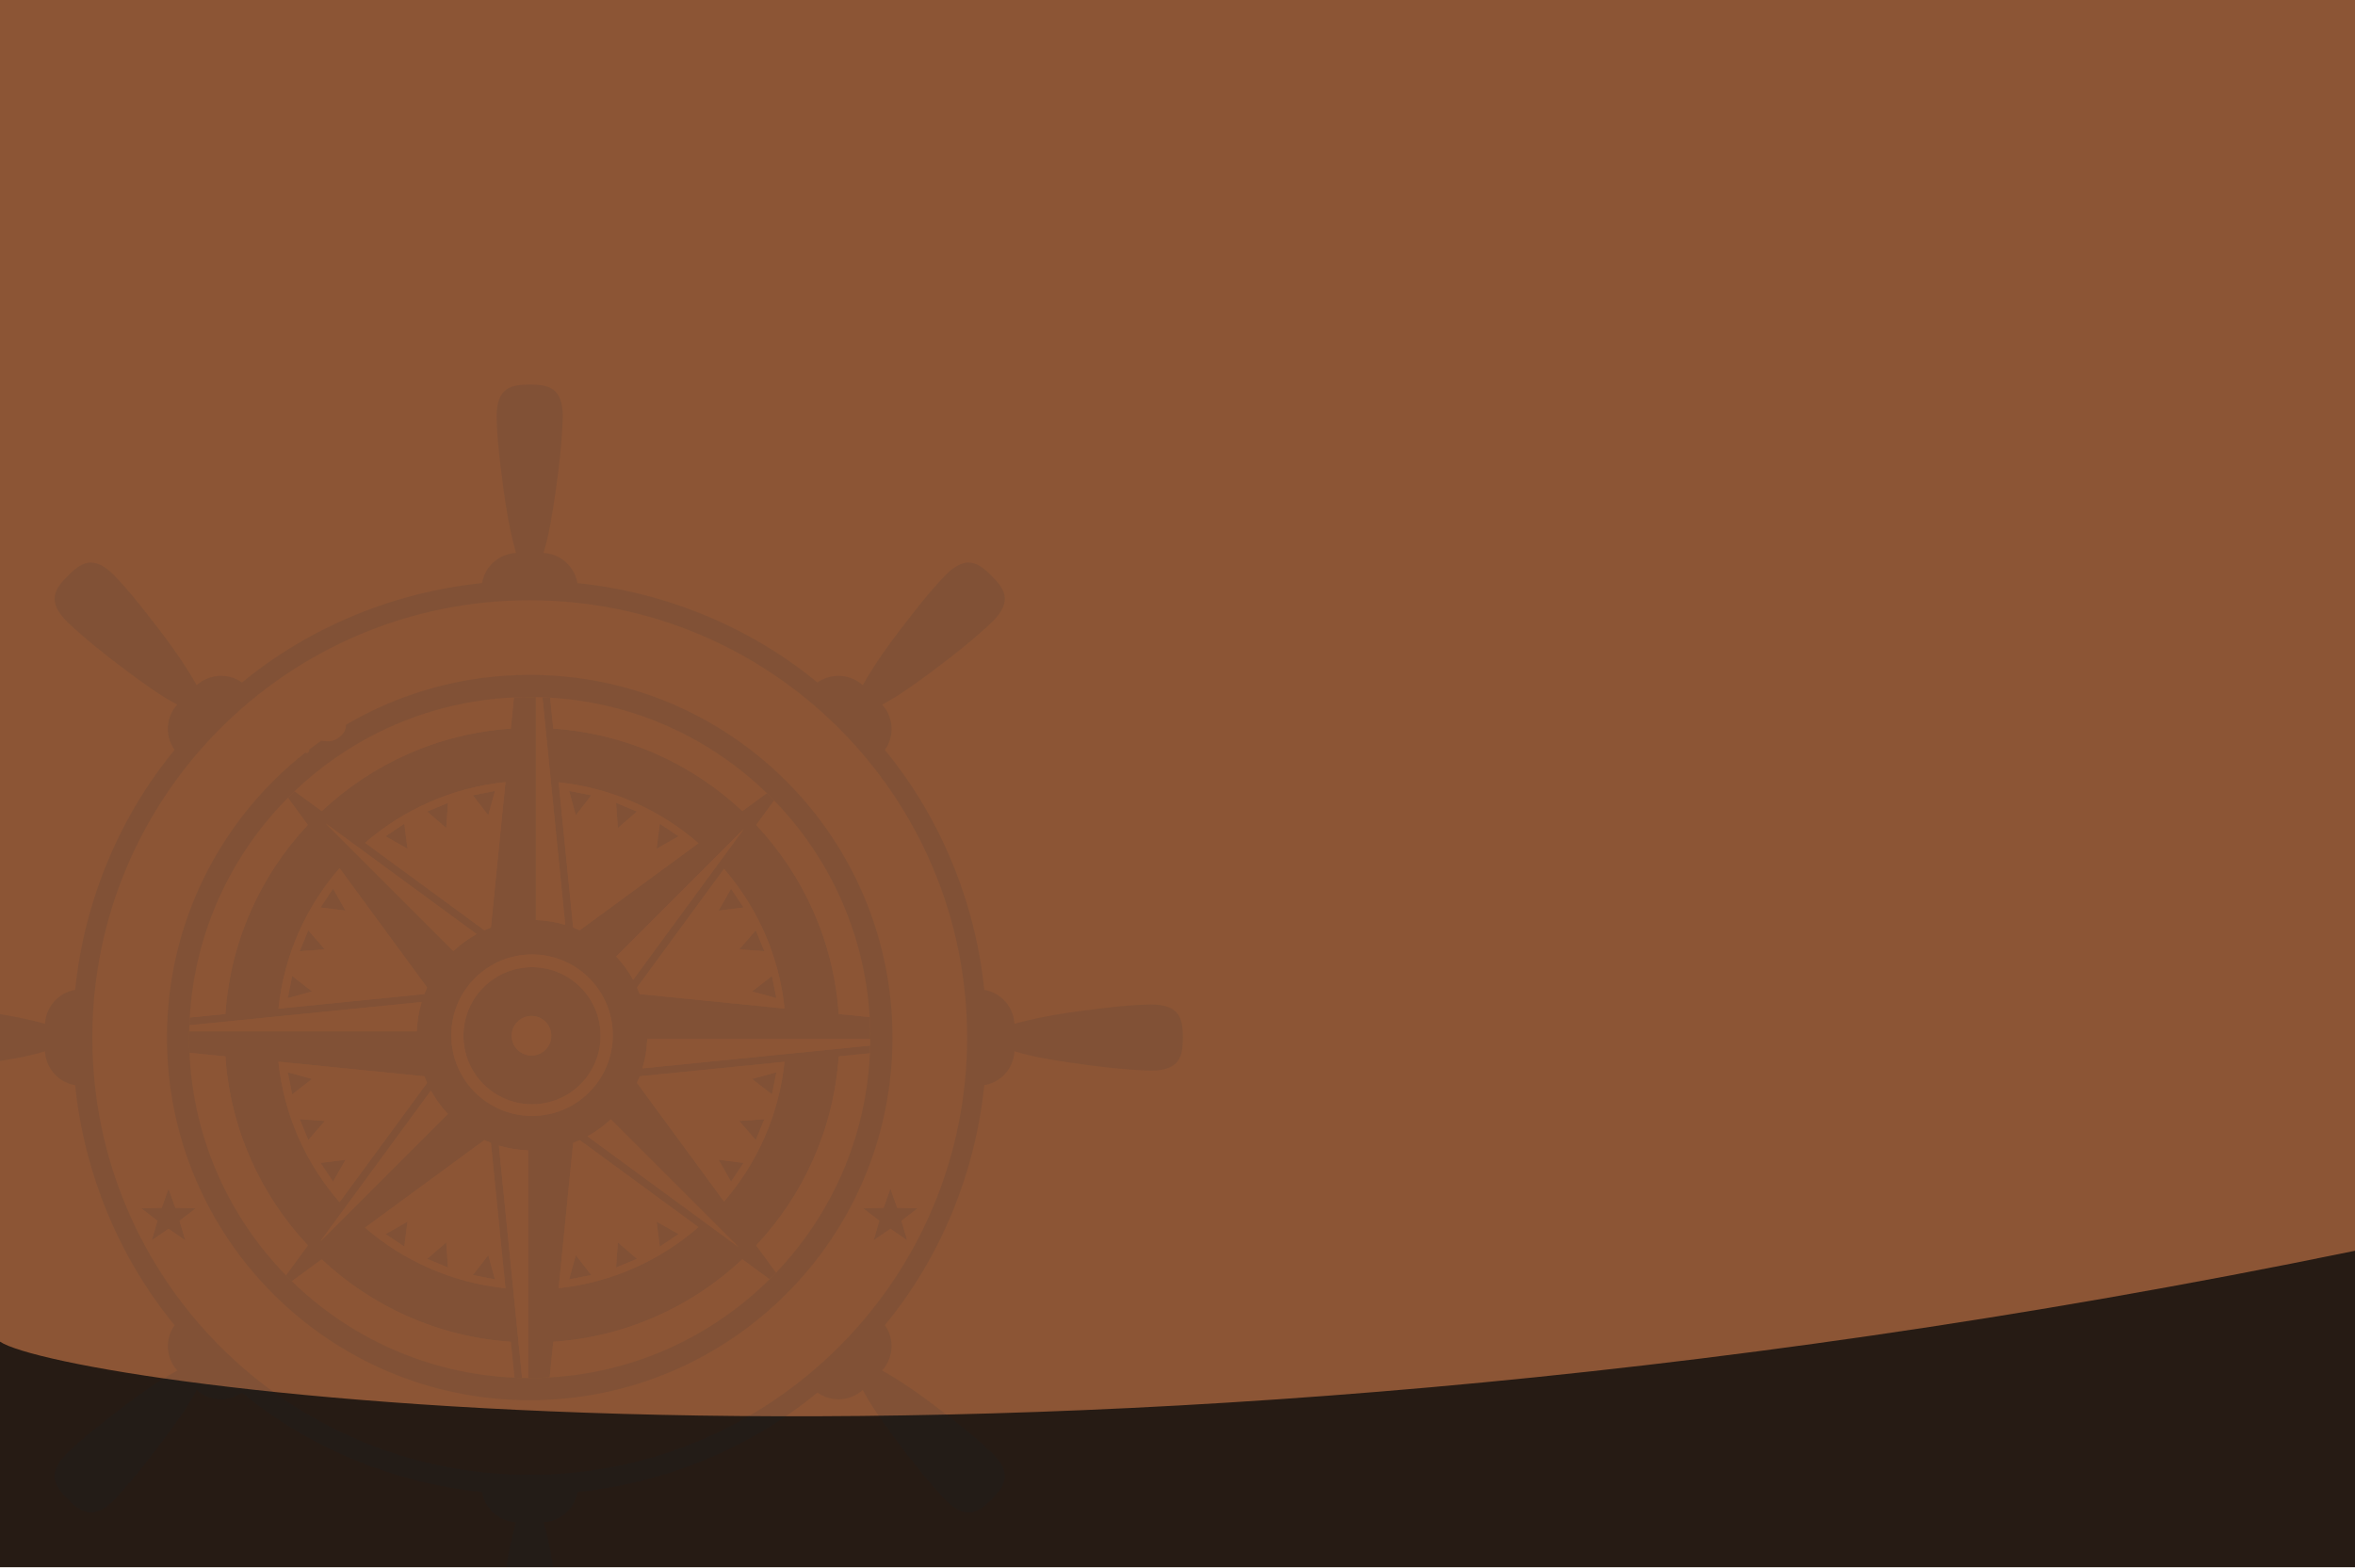
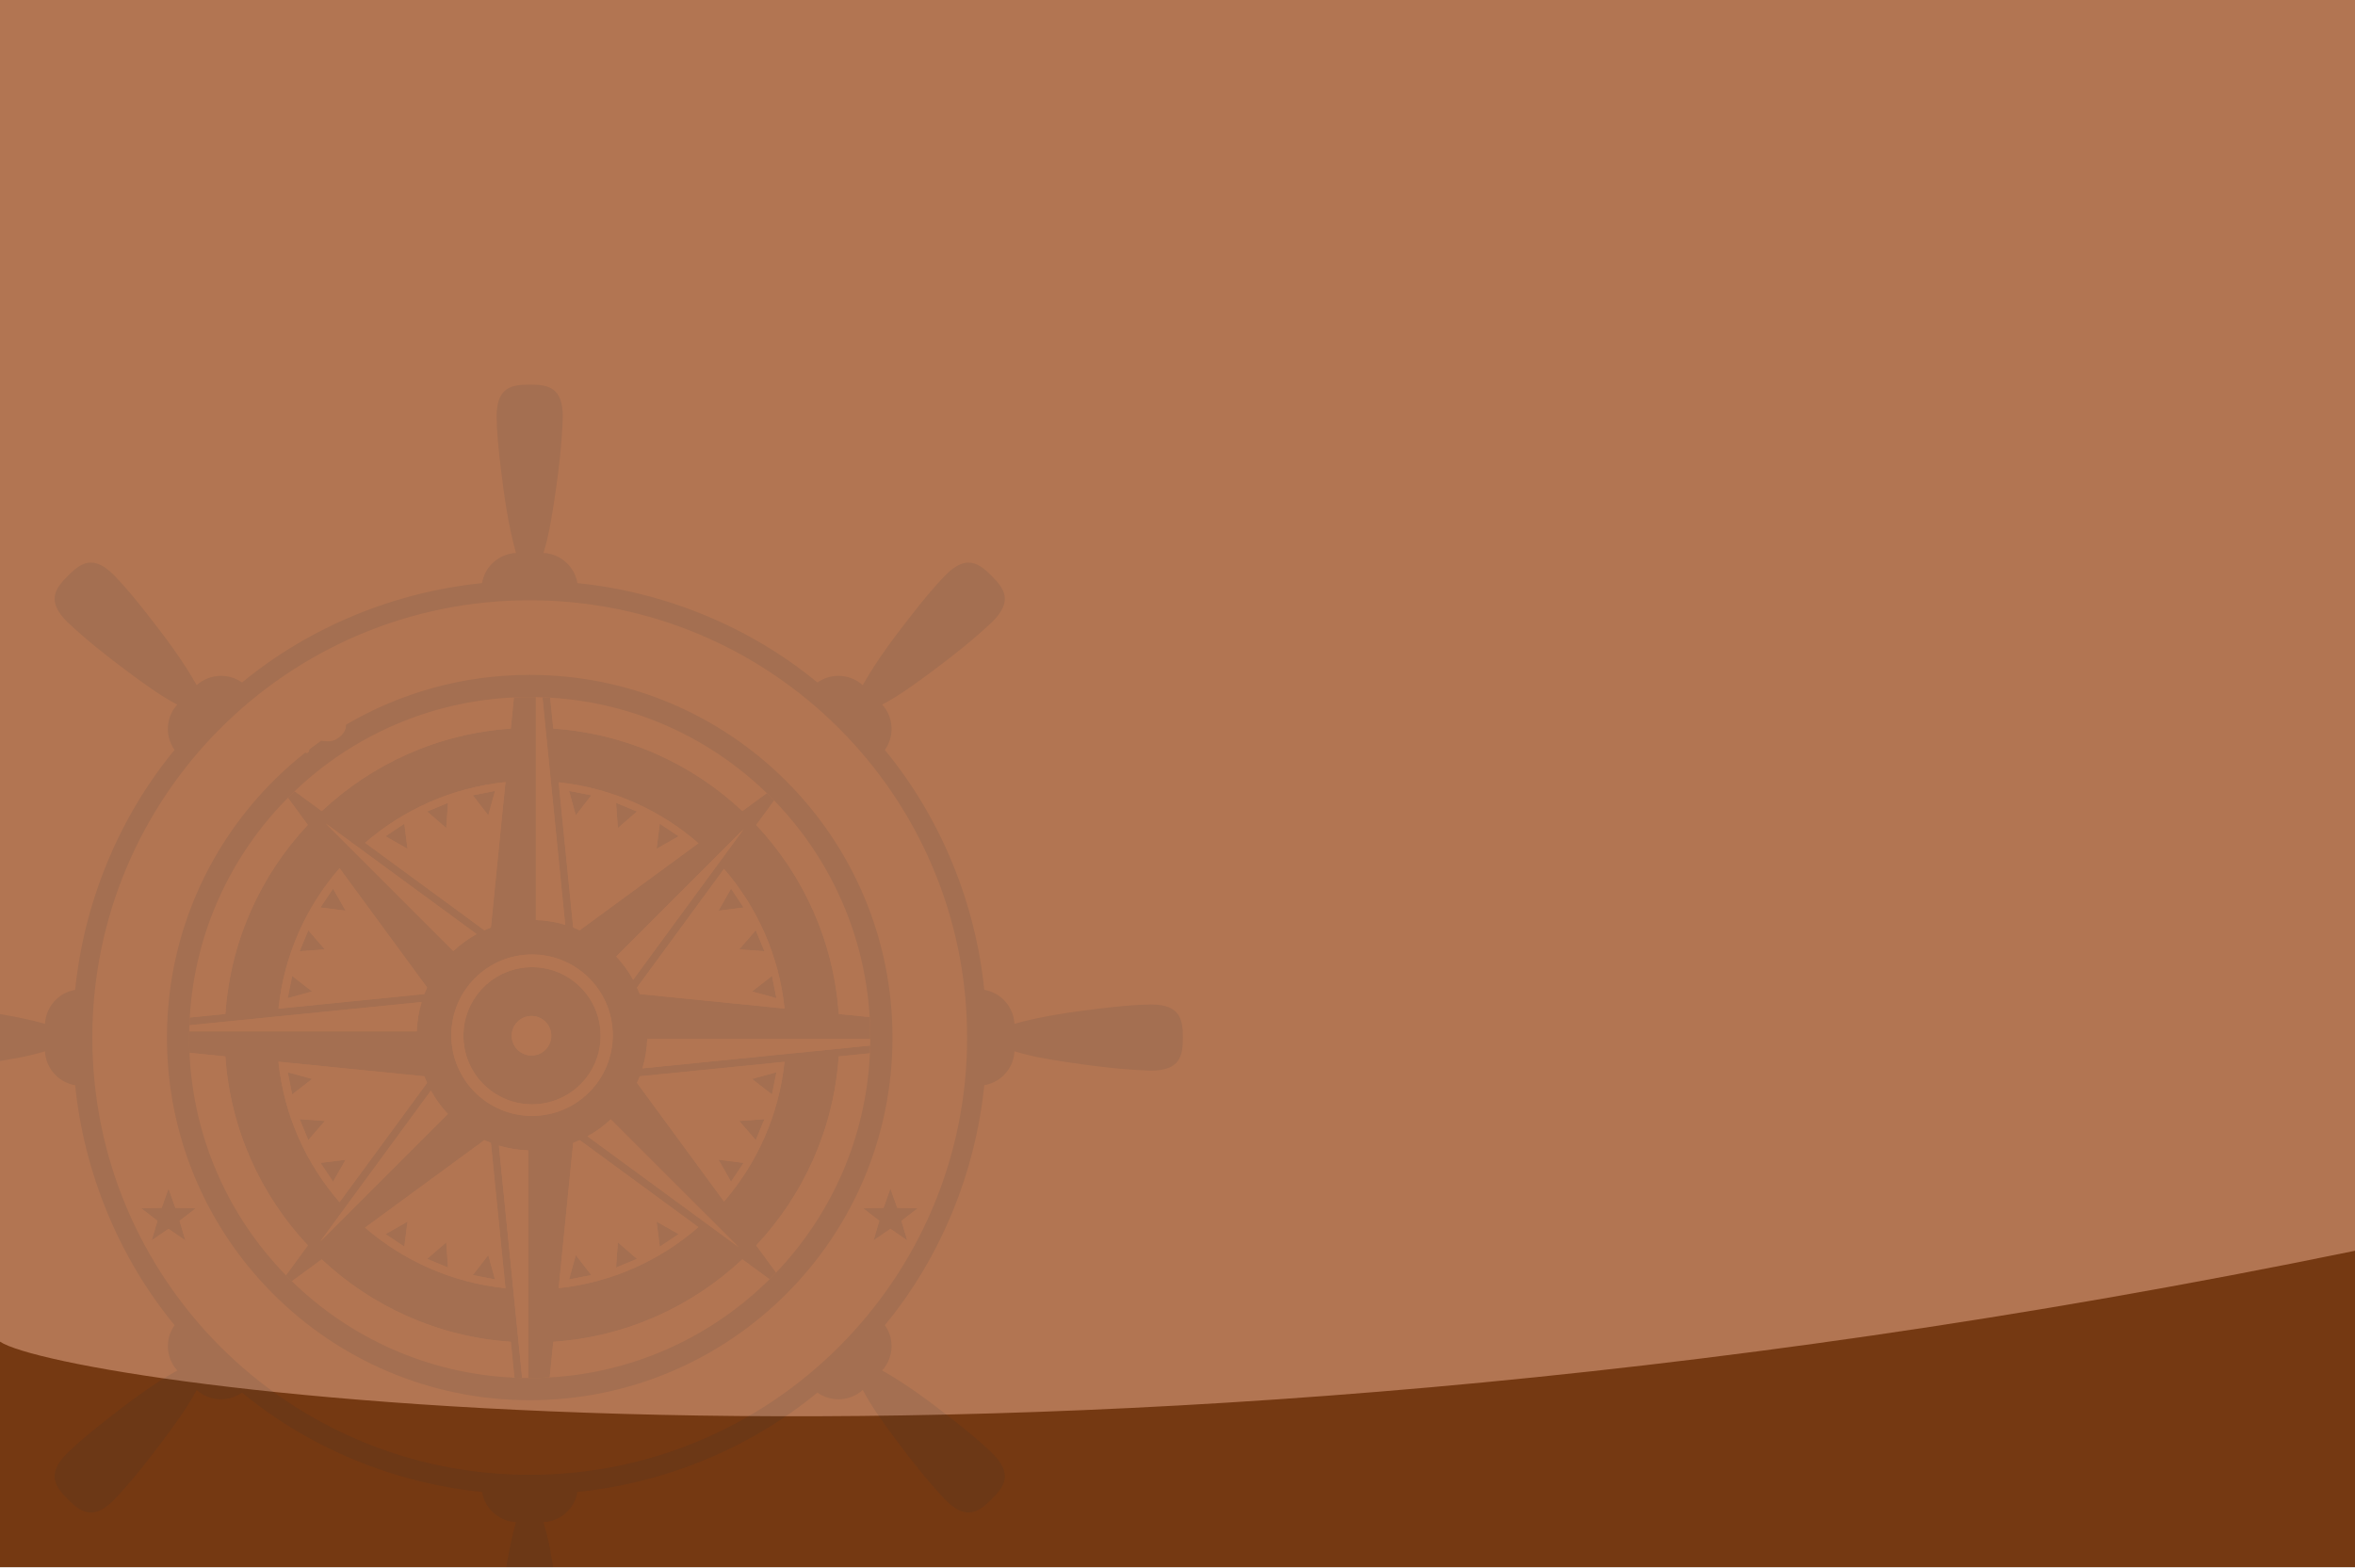
<svg xmlns="http://www.w3.org/2000/svg" width="1280" height="852" viewBox="0 0 1280 852" fill="none">
-   <rect width="1280" height="852" fill="#8C5535" />
-   <path d="M1280 852H0V729.425C34.4 752.472 551.5 829.97 1280 680V852Z" fill="#261B14" />
+   <rect width="1280" height="852" fill="#B27552" />
+   <path d="M1280 852H0V729.425C34.4 752.472 551.5 829.97 1280 680V852Z" fill="#753912" />
  <g clip-path="url(#clip0_73_467)">
    <mask id="mask0_73_467" style="mask-type:luminance" maskUnits="userSpaceOnUse" x="309" y="429" width="13" height="15">
      <path d="M312.958 443.287L309.309 429.996L321.401 432.393L312.958 443.287Z" fill="white" />
    </mask>
    <g mask="url(#mask0_73_467)">
      <path d="M312.958 443.287L309.309 429.996L321.401 432.393L312.958 443.287Z" fill="#003049" fill-opacity="0.08" />
    </g>
    <mask id="mask1_73_467" style="mask-type:luminance" maskUnits="userSpaceOnUse" x="334" y="436" width="13" height="15">
      <path d="M335.811 450.22L334.84 436.474L346.223 441.197L335.811 450.22Z" fill="white" />
    </mask>
    <g mask="url(#mask1_73_467)">
      <path d="M335.811 450.22L334.84 436.474L346.223 441.197L335.811 450.22Z" fill="#003049" fill-opacity="0.08" />
    </g>
    <mask id="mask2_73_467" style="mask-type:luminance" maskUnits="userSpaceOnUse" x="356" y="447" width="13" height="15">
      <path d="M356.87 461.48L358.602 447.808L368.855 454.659L356.87 461.48Z" fill="white" />
    </mask>
    <g mask="url(#mask2_73_467)">
      <path d="M356.87 461.48L358.602 447.808L368.855 454.659L356.87 461.48Z" fill="#003049" fill-opacity="0.08" />
    </g>
    <mask id="mask3_73_467" style="mask-type:luminance" maskUnits="userSpaceOnUse" x="390" y="483" width="15" height="13">
      <path d="M390.515 495.123L397.343 483.135L404.179 493.385L390.515 495.123Z" fill="white" />
    </mask>
    <g mask="url(#mask3_73_467)">
      <path d="M390.515 495.123L397.343 483.135L404.179 493.385L390.515 495.123Z" fill="#003049" fill-opacity="0.08" />
    </g>
    <mask id="mask4_73_467" style="mask-type:luminance" maskUnits="userSpaceOnUse" x="401" y="505" width="15" height="13">
      <path d="M415.499 517.15L401.75 516.168L410.776 505.762L415.499 517.15Z" fill="white" />
    </mask>
    <g mask="url(#mask4_73_467)">
      <path d="M415.499 517.15L401.75 516.168L410.776 505.762L415.499 517.15Z" fill="#003049" fill-opacity="0.08" />
    </g>
    <mask id="mask5_73_467" style="mask-type:luminance" maskUnits="userSpaceOnUse" x="408" y="530" width="14" height="13">
      <path d="M421.999 542.676L408.719 539.038L419.597 530.583L421.999 542.676Z" fill="white" />
    </mask>
    <g mask="url(#mask5_73_467)">
      <path d="M421.999 542.676L408.719 539.038L419.597 530.583L421.999 542.676Z" fill="#003049" fill-opacity="0.08" />
    </g>
    <mask id="mask6_73_467" style="mask-type:luminance" maskUnits="userSpaceOnUse" x="408" y="582" width="14" height="14">
      <path d="M419.597 595.026L408.719 586.591L421.999 582.947L419.597 595.026Z" fill="white" />
    </mask>
    <g mask="url(#mask6_73_467)">
      <path d="M419.597 595.026L408.719 586.591L421.999 582.947L419.597 595.026Z" fill="#003049" fill-opacity="0.08" />
    </g>
    <mask id="mask7_73_467" style="mask-type:luminance" maskUnits="userSpaceOnUse" x="401" y="608" width="15" height="12">
      <path d="M410.776 619.85L401.75 609.433L415.499 608.456L410.776 619.85Z" fill="white" />
    </mask>
    <g mask="url(#mask7_73_467)">
      <path d="M410.776 619.85L401.75 609.433L415.499 608.456L410.776 619.85Z" fill="#003049" fill-opacity="0.08" />
    </g>
    <mask id="mask8_73_467" style="mask-type:luminance" maskUnits="userSpaceOnUse" x="390" y="630" width="15" height="13">
      <path d="M397.343 642.482L390.515 630.511L404.179 632.23L397.343 642.482Z" fill="white" />
    </mask>
    <g mask="url(#mask8_73_467)">
      <path d="M397.343 642.482L390.515 630.511L404.179 632.23L397.343 642.482Z" fill="#003049" fill-opacity="0.08" />
    </g>
    <mask id="mask9_73_467" style="mask-type:luminance" maskUnits="userSpaceOnUse" x="356" y="664" width="13" height="14">
      <path d="M358.602 677.797L356.87 664.128L368.855 670.959L358.602 677.797Z" fill="white" />
    </mask>
    <g mask="url(#mask9_73_467)">
      <path d="M358.602 677.797L356.87 664.128L368.855 670.959L358.602 677.797Z" fill="#003049" fill-opacity="0.08" />
    </g>
    <mask id="mask10_73_467" style="mask-type:luminance" maskUnits="userSpaceOnUse" x="334" y="675" width="13" height="15">
      <path d="M334.84 689.135L335.811 675.412L346.223 684.426L334.84 689.135Z" fill="white" />
    </mask>
    <g mask="url(#mask10_73_467)">
      <path d="M334.84 689.135L335.811 675.412L346.223 684.426L334.84 689.135Z" fill="#003049" fill-opacity="0.08" />
    </g>
    <mask id="mask11_73_467" style="mask-type:luminance" maskUnits="userSpaceOnUse" x="309" y="682" width="13" height="14">
      <path d="M309.309 695.61L312.958 682.341L321.401 693.213L309.309 695.61Z" fill="white" />
    </mask>
    <g mask="url(#mask11_73_467)">
      <path d="M309.309 695.61L312.958 682.341L321.401 693.213L309.309 695.61Z" fill="#003049" fill-opacity="0.08" />
    </g>
    <mask id="mask12_73_467" style="mask-type:luminance" maskUnits="userSpaceOnUse" x="256" y="682" width="14" height="14">
      <path d="M269.046 695.61L256.968 693.213L265.403 682.341L269.046 695.61Z" fill="white" />
    </mask>
    <g mask="url(#mask12_73_467)">
      <path d="M269.046 695.61L256.968 693.213L265.403 682.341L269.046 695.61Z" fill="#003049" fill-opacity="0.08" />
    </g>
    <mask id="mask13_73_467" style="mask-type:luminance" maskUnits="userSpaceOnUse" x="232" y="675" width="12" height="15">
      <path d="M243.518 689.135L232.132 684.426L242.541 675.412L243.518 689.135Z" fill="white" />
    </mask>
    <g mask="url(#mask13_73_467)">
      <path d="M243.518 689.135L232.132 684.426L242.541 675.412L243.518 689.135Z" fill="#003049" fill-opacity="0.08" />
    </g>
    <mask id="mask14_73_467" style="mask-type:luminance" maskUnits="userSpaceOnUse" x="209" y="664" width="13" height="14">
      <path d="M219.772 677.797L209.517 670.959L221.491 664.128L219.772 677.797Z" fill="white" />
    </mask>
    <g mask="url(#mask14_73_467)">
      <path d="M219.772 677.797L209.517 670.959L221.491 664.128L219.772 677.797Z" fill="#003049" fill-opacity="0.08" />
    </g>
    <mask id="mask15_73_467" style="mask-type:luminance" maskUnits="userSpaceOnUse" x="174" y="630" width="14" height="13">
      <path d="M181.026 642.482L174.185 632.23L187.851 630.511L181.026 642.482Z" fill="white" />
    </mask>
    <g mask="url(#mask15_73_467)">
      <path d="M181.026 642.482L174.185 632.23L187.851 630.511L181.026 642.482Z" fill="#003049" fill-opacity="0.08" />
    </g>
    <mask id="mask16_73_467" style="mask-type:luminance" maskUnits="userSpaceOnUse" x="162" y="608" width="15" height="12">
      <path d="M167.565 619.85L162.862 608.456L176.59 609.433L167.565 619.85Z" fill="white" />
    </mask>
    <g mask="url(#mask16_73_467)">
      <path d="M167.565 619.85L162.862 608.456L176.59 609.433L167.565 619.85Z" fill="#003049" fill-opacity="0.08" />
    </g>
    <mask id="mask17_73_467" style="mask-type:luminance" maskUnits="userSpaceOnUse" x="156" y="582" width="14" height="14">
      <path d="M158.786 595.026L156.384 582.947L169.664 586.591L158.786 595.026Z" fill="white" />
    </mask>
    <g mask="url(#mask17_73_467)">
      <path d="M158.786 595.026L156.384 582.947L169.664 586.591L158.786 595.026Z" fill="#003049" fill-opacity="0.08" />
    </g>
    <mask id="mask18_73_467" style="mask-type:luminance" maskUnits="userSpaceOnUse" x="156" y="530" width="14" height="13">
      <path d="M156.384 542.676L158.786 530.583L169.664 539.038L156.384 542.676Z" fill="white" />
    </mask>
    <g mask="url(#mask18_73_467)">
      <path d="M156.384 542.676L158.786 530.583L169.664 539.038L156.384 542.676Z" fill="#003049" fill-opacity="0.08" />
    </g>
    <mask id="mask19_73_467" style="mask-type:luminance" maskUnits="userSpaceOnUse" x="162" y="505" width="15" height="13">
      <path d="M162.862 517.156L167.565 505.767L176.59 516.179L162.862 517.156Z" fill="white" />
    </mask>
    <g mask="url(#mask19_73_467)">
      <path d="M162.862 517.156L167.565 505.767L176.59 516.179L162.862 517.156Z" fill="#003049" fill-opacity="0.08" />
    </g>
    <mask id="mask20_73_467" style="mask-type:luminance" maskUnits="userSpaceOnUse" x="174" y="483" width="14" height="13">
      <path d="M187.851 495.123L174.185 493.385L181.026 483.135L187.851 495.123Z" fill="white" />
    </mask>
    <g mask="url(#mask20_73_467)">
      <path d="M187.851 495.123L174.185 493.385L181.026 483.135L187.851 495.123Z" fill="#003049" fill-opacity="0.08" />
    </g>
    <mask id="mask21_73_467" style="mask-type:luminance" maskUnits="userSpaceOnUse" x="209" y="447" width="13" height="15">
      <path d="M221.491 461.48L209.517 454.659L219.772 447.808L221.491 461.48Z" fill="white" />
    </mask>
    <g mask="url(#mask21_73_467)">
      <path d="M221.491 461.48L209.517 454.659L219.772 447.808L221.491 461.48Z" fill="#003049" fill-opacity="0.08" />
    </g>
    <mask id="mask22_73_467" style="mask-type:luminance" maskUnits="userSpaceOnUse" x="232" y="436" width="12" height="15">
      <path d="M242.541 450.22L232.132 441.197L243.518 436.474L242.541 450.22Z" fill="white" />
    </mask>
    <g mask="url(#mask22_73_467)">
      <path d="M242.541 450.22L232.132 441.197L243.518 436.474L242.541 450.22Z" fill="#003049" fill-opacity="0.08" />
    </g>
    <mask id="mask23_73_467" style="mask-type:luminance" maskUnits="userSpaceOnUse" x="256" y="429" width="14" height="15">
      <path d="M265.403 443.287L256.968 432.393L269.046 429.996L265.403 443.287Z" fill="white" />
    </mask>
    <g mask="url(#mask23_73_467)">
      <path d="M265.403 443.287L256.968 432.393L269.046 429.996L265.403 443.287Z" fill="#003049" fill-opacity="0.08" />
    </g>
    <mask id="mask24_73_467" style="mask-type:luminance" maskUnits="userSpaceOnUse" x="102" y="378" width="372" height="372">
      <path d="M287.915 749.198C287.642 749.198 287.361 749.195 287.086 749.195V625.442C281.57 625.257 276.231 624.371 271.167 622.849L283.794 749.152C282.391 749.121 280.98 749.076 279.585 749.013L277.634 729.5C237.971 726.799 202.116 710.276 174.855 684.693L158.647 696.581C157.554 695.513 156.472 694.431 155.407 693.341L167.326 677.087C141.738 649.832 125.195 614.002 122.48 574.347L102.992 572.399C102.87 569.647 102.81 566.87 102.81 564.087C102.81 562.956 102.819 561.832 102.838 560.707H226.543C226.733 555.189 227.622 549.852 229.139 544.783L102.927 557.407C102.978 555.998 103.043 554.598 103.125 553.195L122.494 551.255C125.195 511.598 141.707 475.748 167.292 448.479L156.489 433.736C157.693 432.521 158.914 431.325 160.152 430.144L174.895 440.953C202.156 415.37 237.979 398.818 277.634 396.112L279.327 379.171C282.173 379.044 285.038 378.975 287.915 378.975C289.031 378.975 290.153 378.987 291.266 379.007V500.187C296.801 500.368 302.126 501.263 307.193 502.782L294.822 379.103C296.233 379.154 297.647 379.222 299.048 379.305L300.729 396.112C340.381 398.818 376.236 415.336 403.502 440.93L416.777 431.197C418.134 432.515 419.469 433.85 420.787 435.207L411.031 448.518C436.617 475.785 453.165 511.601 455.875 551.255L472.69 552.94C472.909 556.629 473.02 560.343 473.02 564.087C473.02 564.354 473.02 564.629 473.017 564.896H351.795C351.613 570.417 350.724 575.75 349.21 580.823L472.969 568.443C472.937 569.852 472.889 571.258 472.824 572.658L455.866 574.353C453.16 614.002 436.608 649.818 411.031 677.087L421.857 691.855C420.676 693.094 419.48 694.312 418.265 695.516L403.474 684.67C376.216 710.258 340.381 726.799 300.729 729.505L298.792 748.883C295.194 749.09 291.567 749.198 287.915 749.198ZM263.247 619.873L198.427 667.414C219.321 685.491 245.69 697.388 274.72 700.353L266.817 621.375C265.61 620.915 264.42 620.409 263.247 619.873ZM315.102 619.867C313.943 620.404 312.756 620.904 311.544 621.364L303.646 700.324C332.562 697.246 358.79 685.247 379.581 667.142L315.102 619.867ZM331.989 608.572C328.177 612.134 323.935 615.241 319.314 617.774L401.327 677.908L367.647 644.234L331.989 608.572ZM234.211 592.952L174.085 674.94L243.409 605.616C239.842 601.805 236.752 597.556 234.211 592.952ZM151.334 577.233C154.35 606.309 166.378 632.695 184.562 653.575L232.121 588.738C231.584 587.568 231.087 586.375 230.618 585.159L151.334 577.233ZM426.384 577.293L347.731 585.159C347.271 586.369 346.774 587.551 346.237 588.726L393.52 653.197C411.5 632.391 423.377 606.164 426.384 577.293ZM289.179 518.931C264.936 518.931 245.309 538.589 245.309 562.811C245.309 587.034 264.936 606.681 289.179 606.681C313.395 606.681 333.051 587.034 333.051 562.811C333.051 538.589 313.395 518.931 289.179 518.931ZM184.562 472.019C166.378 492.908 154.398 519.297 151.374 548.373L230.621 540.441C231.087 539.237 231.584 538.044 232.121 536.868L184.562 472.019ZM393.514 472.409L346.237 536.885C346.765 538.055 347.265 539.237 347.719 540.435L426.427 548.31C423.414 519.439 411.511 493.22 393.514 472.409ZM404.255 450.697L334.939 520.007C338.501 523.815 341.605 528.064 344.127 532.668L404.255 450.697ZM177.056 447.712L246.383 517.039C250.191 513.478 254.44 510.382 259.041 507.846L177.056 447.712ZM303.646 425.336L311.544 504.259C312.748 504.719 313.929 505.216 315.096 505.75L379.61 458.447C358.809 440.348 332.568 428.406 303.646 425.336ZM274.726 425.233C245.699 428.184 219.346 440.138 198.452 458.22L263.255 505.75C264.434 505.216 265.612 504.719 266.817 504.253L274.726 425.233Z" fill="white" />
    </mask>
    <g mask="url(#mask24_73_467)">
      <path d="M287.915 749.198C287.642 749.198 287.361 749.195 287.086 749.195V625.442C281.57 625.257 276.231 624.371 271.167 622.849L283.794 749.152C282.391 749.121 280.98 749.076 279.585 749.013L277.634 729.5C237.971 726.799 202.116 710.276 174.855 684.693L158.647 696.581C157.554 695.513 156.472 694.431 155.407 693.341L167.326 677.087C141.738 649.832 125.195 614.002 122.48 574.347L102.992 572.399C102.87 569.647 102.81 566.87 102.81 564.087C102.81 562.956 102.819 561.832 102.838 560.707H226.543C226.733 555.189 227.622 549.852 229.139 544.783L102.927 557.407C102.978 555.998 103.043 554.598 103.125 553.195L122.494 551.255C125.195 511.598 141.707 475.748 167.292 448.479L156.489 433.736C157.693 432.521 158.914 431.325 160.152 430.144L174.895 440.953C202.156 415.37 237.979 398.818 277.634 396.112L279.327 379.171C282.173 379.044 285.038 378.975 287.915 378.975C289.031 378.975 290.153 378.987 291.266 379.007V500.187C296.801 500.368 302.126 501.263 307.193 502.782L294.822 379.103C296.233 379.154 297.647 379.222 299.048 379.305L300.729 396.112C340.381 398.818 376.236 415.336 403.502 440.93L416.777 431.197C418.134 432.515 419.469 433.85 420.787 435.207L411.031 448.518C436.617 475.785 453.165 511.601 455.875 551.255L472.69 552.94C472.909 556.629 473.02 560.343 473.02 564.087C473.02 564.354 473.02 564.629 473.017 564.896H351.795C351.613 570.417 350.724 575.75 349.21 580.823L472.969 568.443C472.937 569.852 472.889 571.258 472.824 572.658L455.866 574.353C453.16 614.002 436.608 649.818 411.031 677.087L421.857 691.855C420.676 693.094 419.48 694.312 418.265 695.516L403.474 684.67C376.216 710.258 340.381 726.799 300.729 729.505L298.792 748.883C295.194 749.09 291.567 749.198 287.915 749.198ZM263.247 619.873L198.427 667.414C219.321 685.491 245.69 697.388 274.72 700.353L266.817 621.375C265.61 620.915 264.42 620.409 263.247 619.873ZM315.102 619.867C313.943 620.404 312.756 620.904 311.544 621.364L303.646 700.324C332.562 697.246 358.79 685.247 379.581 667.142L315.102 619.867ZM331.989 608.572C328.177 612.134 323.935 615.241 319.314 617.774L401.327 677.908L367.647 644.234L331.989 608.572ZM234.211 592.952L174.085 674.94L243.409 605.616C239.842 601.805 236.752 597.556 234.211 592.952ZM151.334 577.233C154.35 606.309 166.378 632.695 184.562 653.575L232.121 588.738C231.584 587.568 231.087 586.375 230.618 585.159L151.334 577.233ZM426.384 577.293L347.731 585.159C347.271 586.369 346.774 587.551 346.237 588.726L393.52 653.197C411.5 632.391 423.377 606.164 426.384 577.293ZM289.179 518.931C264.936 518.931 245.309 538.589 245.309 562.811C245.309 587.034 264.936 606.681 289.179 606.681C313.395 606.681 333.051 587.034 333.051 562.811C333.051 538.589 313.395 518.931 289.179 518.931ZM184.562 472.019C166.378 492.908 154.398 519.297 151.374 548.373L230.621 540.441C231.087 539.237 231.584 538.044 232.121 536.868L184.562 472.019ZM393.514 472.409L346.237 536.885C346.765 538.055 347.265 539.237 347.719 540.435L426.427 548.31C423.414 519.439 411.511 493.22 393.514 472.409ZM404.255 450.697L334.939 520.007C338.501 523.815 341.605 528.064 344.127 532.668L404.255 450.697ZM177.056 447.712L246.383 517.039C250.191 513.478 254.44 510.382 259.041 507.846L177.056 447.712ZM303.646 425.336L311.544 504.259C312.748 504.719 313.929 505.216 315.096 505.75L379.61 458.447C358.809 440.348 332.568 428.406 303.646 425.336ZM274.726 425.233C245.699 428.184 219.346 440.138 198.452 458.22L263.255 505.75C264.434 505.216 265.612 504.719 266.817 504.253L274.726 425.233Z" fill="#003049" fill-opacity="0.08" />
    </g>
    <mask id="mask25_73_467" style="mask-type:luminance" maskUnits="userSpaceOnUse" x="251" y="525" width="76" height="76">
      <path d="M289.179 600.396C268.578 600.396 251.881 583.7 251.881 563.115C251.881 542.514 268.578 525.818 289.179 525.818C309.772 525.818 326.456 542.514 326.456 563.115C326.456 583.7 309.772 600.396 289.179 600.396ZM288.878 552.36C282.951 552.36 278.128 557.18 278.128 563.115C278.128 569.045 282.951 573.859 288.878 573.859C294.816 573.859 299.627 569.045 299.627 563.115C299.627 557.18 294.816 552.36 288.878 552.36Z" fill="white" />
    </mask>
    <g mask="url(#mask25_73_467)">
      <path d="M289.179 600.396C268.578 600.396 251.881 583.7 251.881 563.115C251.881 542.514 268.578 525.818 289.179 525.818C309.772 525.818 326.456 542.514 326.456 563.115C326.456 583.7 309.772 600.396 289.179 600.396ZM288.878 552.36C282.951 552.36 278.128 557.18 278.128 563.115C278.128 569.045 282.951 573.859 288.878 573.859C294.816 573.859 299.627 569.045 299.627 563.115C299.627 557.18 294.816 552.36 288.878 552.36Z" fill="#003049" fill-opacity="0.08" />
    </g>
    <path d="M287.915 919.087C277.984 919.087 269.93 917.7 269.93 901.652C270.057 892.539 271.014 883.376 272.105 874.334C274.002 858.62 276.158 842.816 280.443 827.542C272.309 827.131 265.053 821.641 262.645 813.808C262.338 812.942 262.202 812.039 262.006 811.15C214.575 806.359 168.354 787.498 131.534 757.113C130.83 757.69 130.003 758.102 129.208 758.539C126.385 760.03 123.261 760.757 120.143 760.757C115.326 760.757 110.529 759.019 106.911 755.665C101.995 765.011 95.04 774.426 88.801 782.824C80.403 794.138 71.582 805.22 61.934 815.498C57.013 820.422 52.968 822.322 49.396 822.322C44.73 822.322 40.867 819.088 36.891 815.112C29.865 808.088 25.162 801.414 36.505 790.071C43.037 783.715 50.194 777.902 57.356 772.29C69.807 762.521 82.513 752.865 96.344 745.091C90.874 739.056 89.638 730.045 93.47 722.8C93.862 721.98 94.401 721.23 94.887 720.472C64.53 683.56 45.673 637.49 40.847 589.996C39.947 589.908 39.061 589.613 38.198 589.357C30.439 586.969 24.77 579.679 24.461 571.559C14.373 574.703 2.797 576.435 -7.552 577.96C-21.49 580.022 -35.562 581.627 -49.654 582.07C-65.7 582.07 -67.086 574.021 -67.086 564.087C-67.086 554.153 -65.7 546.104 -49.654 546.104C-40.544 546.232 -31.371 547.186 -22.337 548.279C-6.62 550.177 9.193 552.326 24.461 556.615C24.87 548.473 30.362 541.228 38.198 538.814C39.053 538.51 39.967 538.365 40.847 538.178C45.647 490.747 64.502 444.529 94.887 407.705C94.313 406.998 93.901 406.174 93.47 405.379C89.67 398.202 90.814 389.043 96.344 383.082C86.989 378.166 77.577 371.205 69.185 364.977C57.865 356.579 46.78 347.758 36.505 338.102C25.162 326.765 29.865 320.085 36.891 313.062C40.864 309.086 44.73 305.851 49.396 305.851C52.968 305.851 57.013 307.751 61.934 312.676C68.282 319.208 74.098 326.365 79.718 333.527C89.485 345.978 99.141 358.687 106.911 372.509C110.595 369.183 115.38 367.423 120.197 367.423C123.281 367.423 126.379 368.144 129.211 369.641C130.032 370.03 130.778 370.566 131.534 371.061C168.44 340.704 214.516 321.843 262.006 317.024C262.094 316.121 262.389 315.238 262.645 314.366C265.053 306.533 272.309 301.043 280.443 300.631C276.158 285.361 274.002 269.553 272.105 253.834C271.014 244.803 270.057 235.63 269.93 226.522C269.93 210.473 277.984 209.087 287.915 209.087C297.846 209.087 305.895 210.473 305.895 226.522C305.455 240.605 303.853 254.683 301.788 268.622C300.252 278.968 298.528 290.549 295.384 300.631C303.507 300.944 310.797 306.607 313.188 314.366C313.489 315.226 313.637 316.135 313.822 317.024C361.258 321.821 407.47 340.675 444.296 371.061C445.001 370.484 445.827 370.069 446.622 369.641C449.451 368.144 452.552 367.423 455.636 367.423C460.453 367.423 465.238 369.183 468.919 372.509C476.689 358.687 486.345 345.978 496.112 333.527C501.729 326.365 507.546 319.208 513.899 312.676C518.818 307.751 522.862 305.851 526.434 305.851C531.098 305.851 534.963 309.086 538.936 313.062C545.965 320.085 550.671 326.765 539.328 338.102C529.05 347.758 517.963 356.579 506.645 364.977C498.253 371.205 488.838 378.166 479.484 383.082C485.016 389.043 486.161 398.202 482.363 405.373C481.966 406.2 481.432 406.95 480.935 407.705C511.297 444.614 530.155 490.69 534.98 538.178C535.883 538.266 536.758 538.561 537.632 538.814C545.468 541.228 550.958 548.473 551.369 556.615C566.637 552.326 582.445 550.177 598.164 548.279C607.204 547.186 616.374 546.232 625.482 546.104C641.528 546.104 642.914 554.153 642.914 564.087C642.914 574.021 641.528 582.07 625.482 582.07C611.398 581.627 597.323 580.022 583.376 577.96C573.033 576.435 561.449 574.703 551.369 571.559C551.06 579.679 545.391 586.969 537.632 589.357C536.777 589.664 535.863 589.809 534.98 589.996C530.177 637.427 511.328 683.645 480.935 720.472C481.514 721.173 481.929 722.002 482.363 722.8C486.192 730.045 484.953 739.056 479.484 745.091C493.314 752.865 506.02 762.521 518.474 772.29C525.631 777.902 532.793 783.715 539.328 790.071C550.671 801.414 545.965 808.088 538.936 815.112C534.963 819.088 531.098 822.322 526.434 822.322C522.862 822.322 518.818 820.422 513.899 815.498C504.246 805.22 495.427 794.138 487.027 782.824C480.793 774.426 473.832 765.011 468.919 755.665C465.301 759.019 460.504 760.757 455.687 760.757C452.569 760.757 449.442 760.03 446.622 758.539C445.798 758.144 445.049 757.602 444.296 757.113C407.382 787.47 361.312 806.33 313.822 811.15C313.733 812.056 313.441 812.936 313.188 813.808C310.797 821.567 303.507 827.236 295.384 827.542C298.528 837.624 300.252 849.209 301.788 859.552C303.853 873.491 305.455 887.563 305.895 901.652C305.895 917.7 297.846 919.087 287.915 919.087ZM287.915 326.353C156.614 326.353 50.18 432.788 50.18 564.087C50.18 695.391 156.614 801.826 287.915 801.826C419.216 801.826 525.651 695.391 525.651 564.087C525.651 432.788 419.216 326.353 287.915 326.353ZM287.915 761.257C179.021 761.257 90.743 672.984 90.743 564.087C90.743 501.255 120.131 445.287 165.918 409.179C166.077 409.293 166.261 409.372 166.463 409.418C166.551 409.435 166.639 409.443 166.721 409.443C166.98 409.443 167.216 409.364 167.429 409.202C167.784 408.943 168.045 408.341 168.212 407.396C170.297 405.802 172.41 404.249 174.557 402.738C174.912 402.764 175.29 402.798 175.693 402.846C176.605 402.957 177.442 403.011 178.201 403.011C178.996 403.011 179.706 402.951 180.328 402.829C181.552 402.585 182.87 401.957 184.27 400.92C186.283 399.429 187.504 397.669 187.916 395.655C188.03 395.11 188.087 394.562 188.089 394.013C217.373 376.789 251.486 366.911 287.915 366.911C396.809 366.911 485.087 455.196 485.087 564.087C485.087 672.984 396.809 761.257 287.915 761.257ZM287.086 749.195C287.361 749.195 287.642 749.198 287.915 749.198C291.567 749.198 295.194 749.09 298.792 748.883C345.306 746.188 387.212 726.316 418.265 695.516C419.48 694.312 420.676 693.094 421.858 691.856C451.717 660.556 470.722 618.814 472.824 572.658C472.889 571.258 472.938 569.852 472.969 568.443C472.997 567.265 473.011 566.081 473.017 564.896C473.02 564.629 473.02 564.354 473.02 564.087C473.02 560.344 472.909 556.629 472.69 552.94C469.975 507.267 450.698 466.044 420.787 435.208C419.469 433.85 418.134 432.515 416.777 431.198C385.937 401.287 344.723 382.015 299.048 379.305C297.648 379.223 296.233 379.155 294.822 379.103C293.635 379.061 292.459 379.027 291.266 379.007C290.153 378.987 289.031 378.976 287.915 378.976C285.038 378.976 282.173 379.044 279.327 379.172C233.183 381.279 191.446 400.284 160.152 430.144C158.914 431.325 157.693 432.521 156.489 433.737C125.695 464.786 105.824 506.688 103.126 553.195C103.043 554.598 102.978 555.999 102.927 557.407C102.89 558.503 102.859 559.608 102.839 560.707C102.819 561.832 102.81 562.957 102.81 564.087C102.81 566.87 102.87 569.648 102.992 572.4C105.068 619.393 124.664 661.826 155.407 693.341C156.472 694.432 157.554 695.514 158.647 696.581C190.16 727.333 232.589 746.935 279.586 749.014C280.98 749.076 282.391 749.121 283.794 749.153C284.893 749.175 285.984 749.19 287.086 749.195Z" fill="#003049" fill-opacity="0.08" />
    <mask id="mask26_73_467" style="mask-type:luminance" maskUnits="userSpaceOnUse" x="76" y="646" width="31" height="29">
      <path d="M100.748 674.375L91.587 668.09L82.433 674.375L85.577 663.714L76.77 656.952L87.875 656.648L91.587 646.185L95.307 656.648L106.406 656.952L97.605 663.714L100.748 674.375Z" fill="white" />
    </mask>
    <g mask="url(#mask26_73_467)">
      <path d="M100.748 674.375L91.587 668.09L82.433 674.375L85.577 663.714L76.77 656.952L87.875 656.648L91.587 646.185L95.307 656.648L106.406 656.952L97.605 663.714L100.748 674.375Z" fill="#003049" fill-opacity="0.08" />
    </g>
    <mask id="mask27_73_467" style="mask-type:luminance" maskUnits="userSpaceOnUse" x="469" y="646" width="30" height="29">
      <path d="M493.11 674.375L483.954 668.09L474.792 674.375L477.93 663.714L469.135 656.952L480.233 656.648L483.954 646.185L487.668 656.648L498.776 656.952L489.966 663.714L493.11 674.375Z" fill="white" />
    </mask>
    <g mask="url(#mask27_73_467)">
      <path d="M493.11 674.375L483.954 668.09L474.792 674.375L477.93 663.714L469.135 656.952L480.233 656.648L483.954 646.185L487.668 656.648L498.776 656.952L489.966 663.714L493.11 674.375Z" fill="#003049" fill-opacity="0.08" />
    </g>
  </g>
  <defs>
    <clipPath id="clip0_73_467">
      <rect width="710" height="710" fill="white" transform="translate(0 142)" />
    </clipPath>
  </defs>
</svg>
